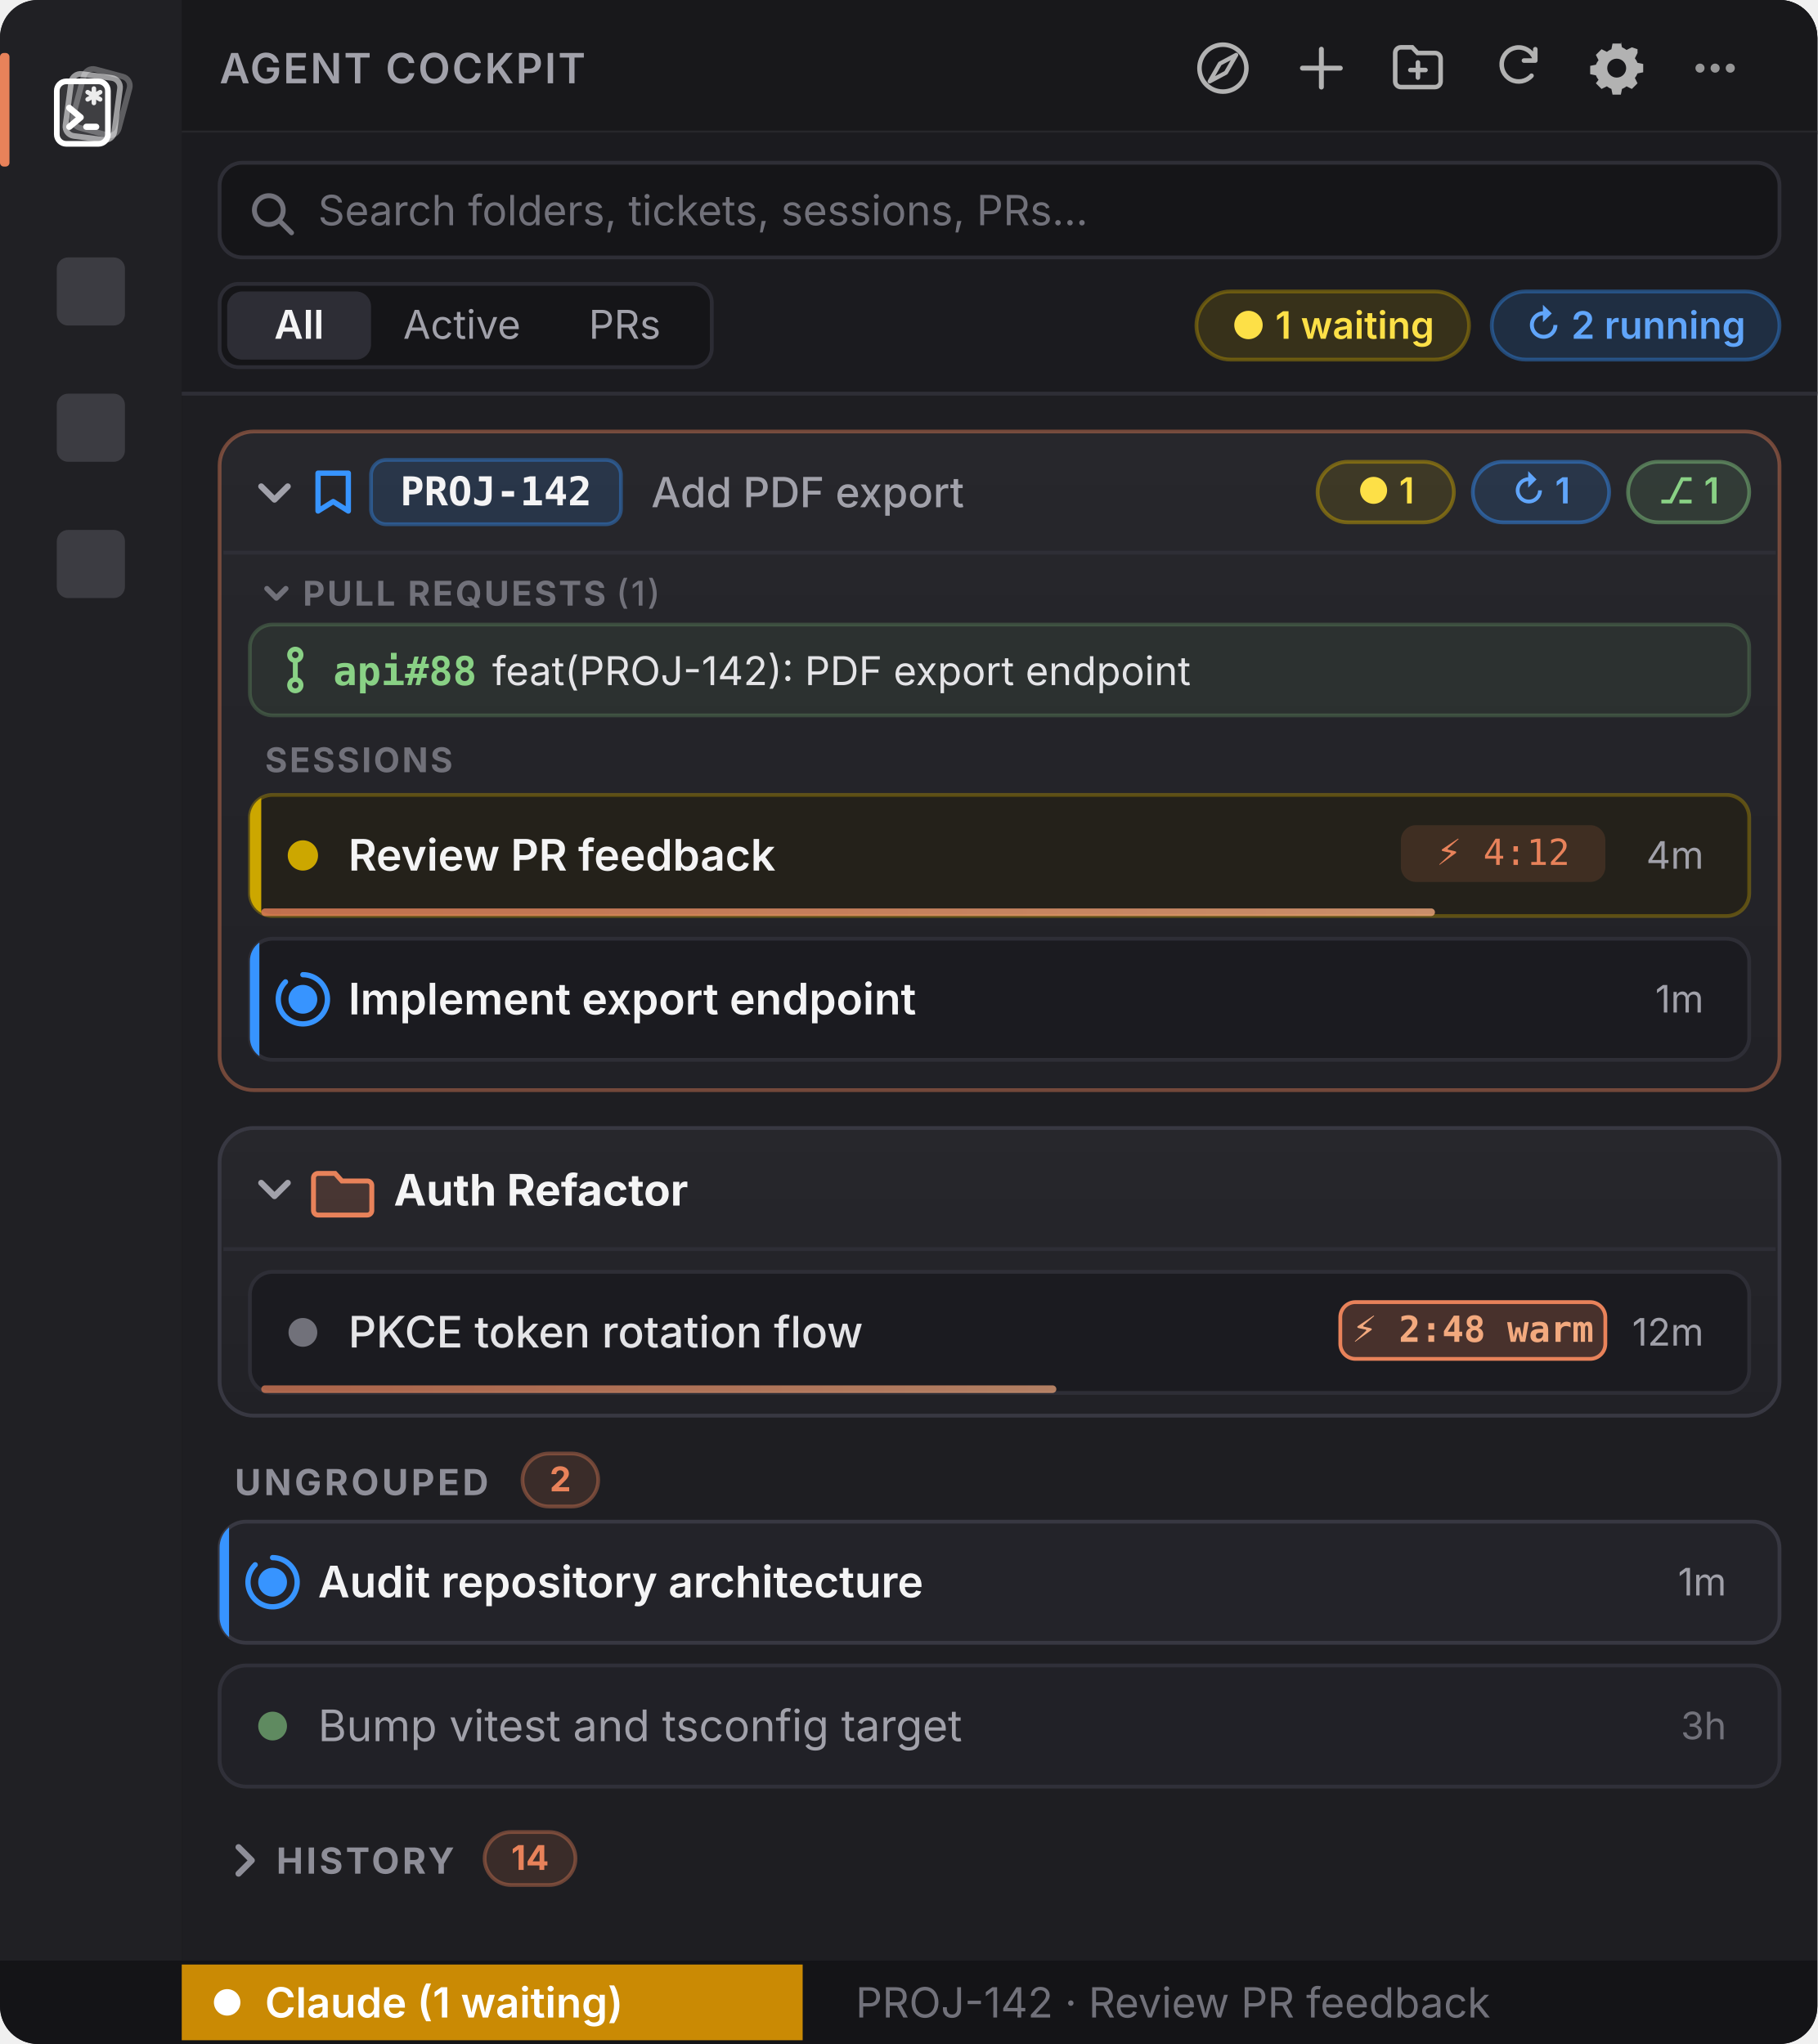
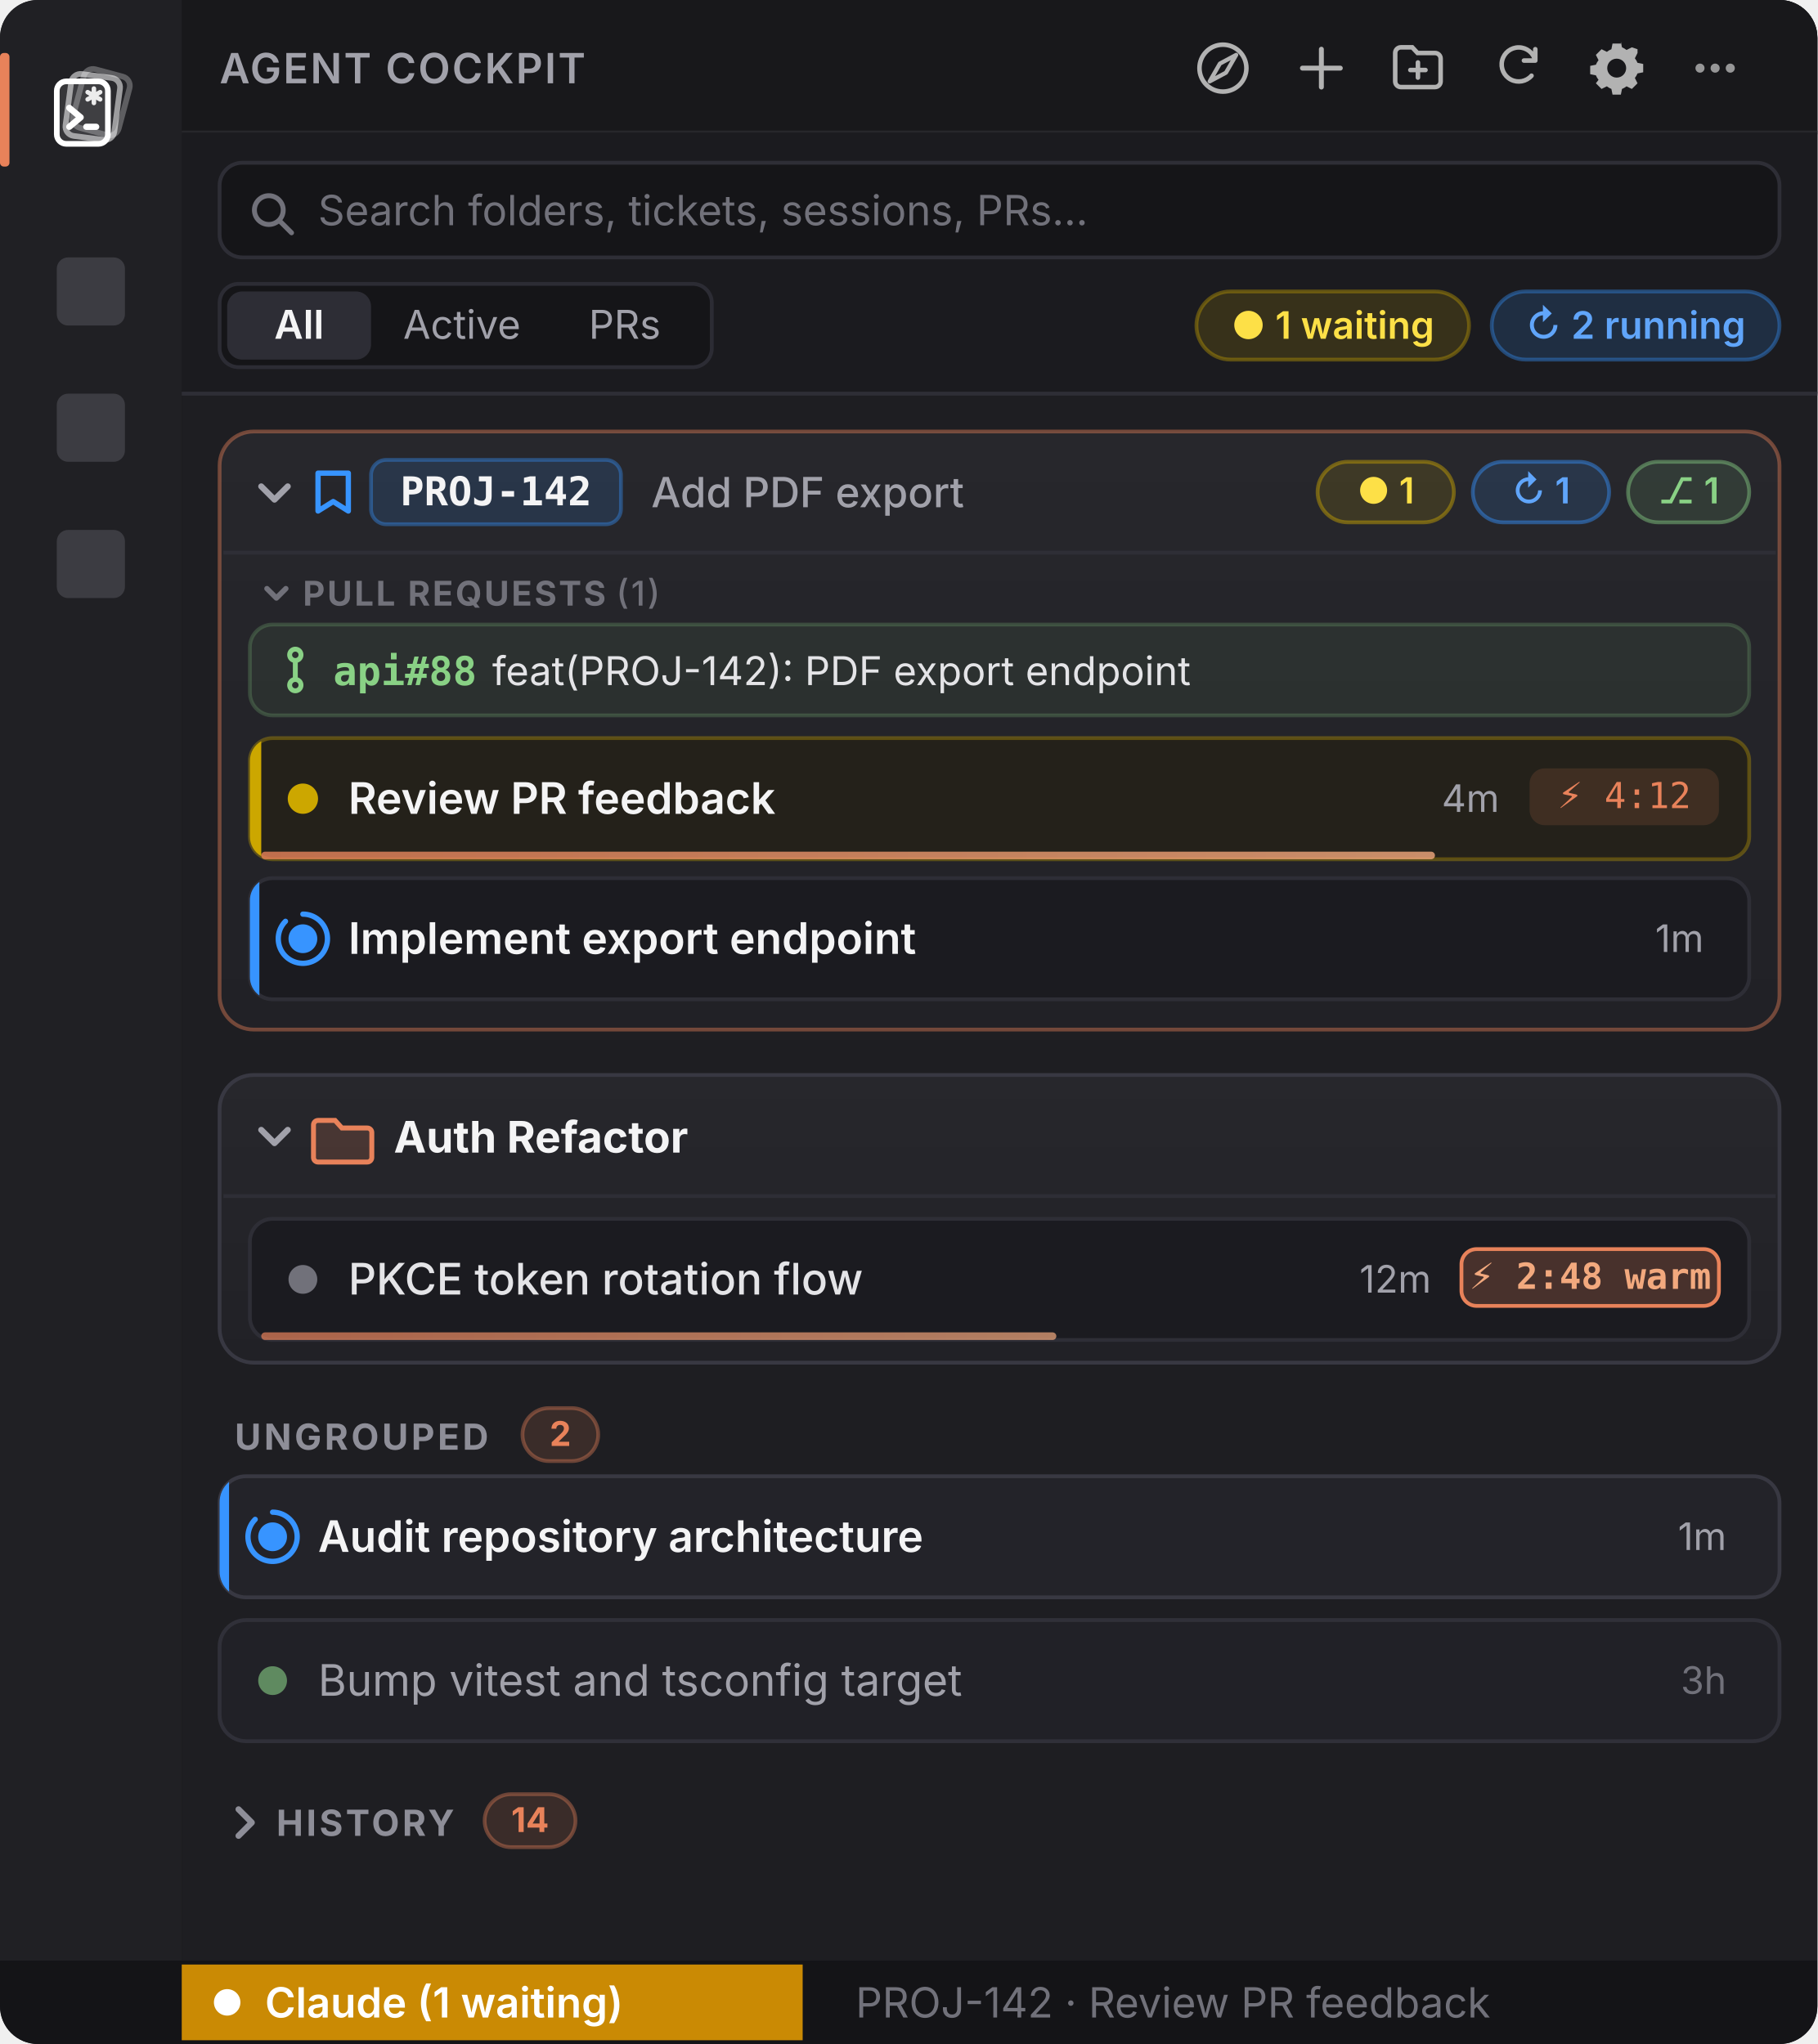
<svg xmlns="http://www.w3.org/2000/svg" width="480" height="540" viewBox="0 0 480 540" font-family="-apple-system, BlinkMacSystemFont, 'Segoe UI', Inter, Helvetica, Arial, sans-serif" font-size="12">
  <defs>
    <clipPath id="frame">
      <rect width="480" height="540" rx="10" />
    </clipPath>
    <linearGradient id="cardGrad" x1="0" y1="0" x2="0" y2="1">
      <stop offset="0%" stop-color="#27272c" />
      <stop offset="100%" stop-color="#212126" />
    </linearGradient>
    <linearGradient id="brandGrad" x1="0" y1="0" x2="1" y2="1">
      <stop offset="0%" stop-color="#e8825a" />
      <stop offset="100%" stop-color="#c96442" />
    </linearGradient>
    <linearGradient id="cacheGrad" x1="0" y1="0" x2="1" y2="0">
      <stop offset="0%" stop-color="#e8825a" />
      <stop offset="100%" stop-color="#f2a97e" />
    </linearGradient>
  </defs>
  <g clip-path="url(#frame)">
    <rect width="480" height="540" fill="#18181b" />
    <rect width="48" height="518" fill="#202024" />
    <rect x="0" y="14" width="2.5" height="30" rx="1" fill="#e8825a" />
    <g transform="translate(12 17)" fill="none" stroke="#ffffff" stroke-width="1.5" stroke-linecap="round" stroke-linejoin="round">
      <rect x="8.5" y="2" width="12.5" height="16" rx="2.5" fill="#ffffff" fill-opacity="0.04" opacity="0.28" transform="rotate(15 14.75 10)" />
      <rect x="6" y="3" width="13" height="16.5" rx="2.5" fill="#ffffff" fill-opacity="0.06" opacity="0.55" transform="rotate(7.5 12.5 11.25)" />
      <rect x="3" y="4.5" width="13.5" height="16.5" rx="2.5" fill="#ffffff" fill-opacity="0.1" />
      <g transform="translate(12.8 8.3)" stroke-width="1.2" opacity="0.9">
        <line x1="0" y1="-1.9" x2="0" y2="1.9" />
        <line x1="-1.65" y1="-0.95" x2="1.65" y2="0.95" />
        <line x1="-1.65" y1="0.95" x2="1.65" y2="-0.95" />
      </g>
      <path d="M6.3 11.5l3 2.5-3 2.5" stroke-width="1.65" />
      <line x1="10.8" y1="16.5" x2="13.4" y2="16.5" stroke-width="1.65" />
    </g>
    <g fill="#71717a" opacity=".35">
      <rect x="15" y="68" width="18" height="18" rx="3" />
      <rect x="15" y="104" width="18" height="18" rx="3" />
      <rect x="15" y="140" width="18" height="18" rx="3" />
    </g>
    <rect x="48" width="432" height="518" fill="#1e1e22" />
    <rect x="48" y="0" width="432" height="35" fill="#18181b" />
    <line x1="48" y1="35" x2="480" y2="35" stroke="#27272b" />
    <text x="58" y="22" fill="#a1a1aa" font-size="11" font-weight="600" letter-spacing="0.5">AGENT COCKPIT</text>
    <g transform="translate(314 9)" opacity="0.85">
      <circle cx="9" cy="9" r="6.2" fill="none" stroke="#cccccc" stroke-width="1.2" />
      <path d="M12.5 5.5 L8.2 7.8 L5.5 12.5 L9.8 10.2 Z" fill="none" stroke="#cccccc" stroke-width="1.1" stroke-linejoin="round" />
    </g>
    <g transform="translate(340 9)" opacity="0.85">
      <path d="M9 4v10M4 9h10" fill="none" stroke="#cccccc" stroke-width="1.3" stroke-linecap="round" />
    </g>
    <g transform="translate(366 9)" opacity="0.85">
      <path d="M2.5 5A1.5 1.5 0 0 1 4 3.5h3l1.4 1.5H13A1.5 1.5 0 0 1 14.5 6.5v6A1.5 1.5 0 0 1 13 14H4a1.5 1.5 0 0 1-1.5-1.5V5z" fill="none" stroke="#cccccc" stroke-width="1.2" />
      <path d="M8.5 7.5v4M6.5 9.5h4" fill="none" stroke="#cccccc" stroke-width="1.2" stroke-linecap="round" />
    </g>
    <g transform="translate(392 9)" opacity="0.85">
      <path d="M13.5 7A4.5 4.5 0 1 0 12.5 11M13.5 4v3h-3" fill="none" stroke="#cccccc" stroke-width="1.2" stroke-linecap="round" stroke-linejoin="round" />
    </g>
    <g transform="translate(418 9)" opacity="0.85">
      <path d="M10.1 2.5H7.9l-.3 1.5a5 5 0 0 0-1.2.7L5 4 3.5 5.5l.7 1.4a5 5 0 0 0-.7 1.2l-1.5.3v2.2l1.5.3a5 5 0 0 0 .7 1.2L3.5 13 5 14.5l1.4-.7a5 5 0 0 0 1.2.7l.3 1.5h2.2l.3-1.5a5 5 0 0 0 1.2-.7l1.4.7 1.5-1.5-.7-1.4a5 5 0 0 0 .7-1.2l1.5-.3V7.9l-1.5-.3a5 5 0 0 0-.7-1.2l.7-1.4L14.5 4 13 3.5l-1.4.7a5 5 0 0 0-1.2-.7l-.3-1.5zM9 11.5a2.5 2.5 0 1 1 0-5 2.5 2.5 0 0 1 0 5z" fill="#cccccc" fill-rule="evenodd" />
    </g>
    <g transform="translate(444 9)" opacity="0.7">
      <circle cx="5" cy="9" r="1.2" fill="#cccccc" />
      <circle cx="9" cy="9" r="1.2" fill="#cccccc" />
      <circle cx="13" cy="9" r="1.2" fill="#cccccc" />
    </g>
    <rect x="48" y="35" width="432" height="69" fill="#1b1b1f" />
    <line x1="48" y1="104" x2="480" y2="104" stroke="#2e2e36" />
    <g transform="translate(58 43)">
      <rect width="412" height="25" rx="6" fill="#151518" stroke="#2e2e36" />
      <circle cx="13" cy="12.5" r="3.8" fill="none" stroke="#71717a" stroke-width="1.3" />
      <line x1="16" y1="15.5" x2="19" y2="18.5" stroke="#71717a" stroke-width="1.3" stroke-linecap="round" />
      <text x="26" y="16.5" fill="#71717a" font-size="11">Search folders, tickets, sessions, PRs…</text>
    </g>
    <g transform="translate(58 75)">
      <rect width="130" height="22" rx="5" fill="#151518" stroke="#2c2c34" />
      <rect x="2" y="2" width="38" height="18" rx="4" fill="#2d2d35" />
      <text x="21" y="14.5" text-anchor="middle" fill="#f4f4f5" font-size="10.5" font-weight="600">All</text>
      <text x="64" y="14.5" text-anchor="middle" fill="#a1a1aa" font-size="10.5">Active</text>
      <text x="107" y="14.5" text-anchor="middle" fill="#a1a1aa" font-size="10.5">PRs</text>
      <rect x="258" y="2" width="72" height="18" rx="9" fill="#cca700" fill-opacity="0.16" stroke="#cca700" stroke-opacity="0.38" />
      <text x="294" y="14.5" text-anchor="middle" fill="#fde047" font-size="10" font-weight="600">● 1 waiting</text>
      <rect x="336" y="2" width="76" height="18" rx="9" fill="#3794ff" fill-opacity="0.16" stroke="#3794ff" stroke-opacity="0.38" />
      <text x="374" y="14.5" text-anchor="middle" fill="#60a5fa" font-size="10" font-weight="600">↻ 2 running</text>
    </g>
    <g transform="translate(58 114)">
-       <rect width="412" height="174" rx="9" fill="url(#cardGrad)" stroke="#e8825a" stroke-opacity="0.42" />
+       <rect width="412" height="158" rx="9" fill="url(#cardGrad)" stroke="#e8825a" stroke-opacity="0.42" />
      <path d="M11 14.5l3.5 3.5 3.5-3.5" fill="none" stroke="#a1a1aa" stroke-width="1.6" stroke-linecap="round" stroke-linejoin="round" />
      <path d="M26 11h8v10l-4-2.5-4 2.5z" fill="none" stroke="#3794ff" stroke-width="1.4" stroke-linejoin="round" />
      <rect x="40" y="7.5" width="66" height="17" rx="4" fill="#3794ff" fill-opacity="0.14" stroke="#3794ff" stroke-opacity="0.38" />
      <text x="73" y="19.5" text-anchor="middle" fill="#f4f4f5" font-size="10.5" font-weight="700" font-family="ui-monospace, SFMono-Regular, Menlo, monospace">PROJ-142</text>
      <text x="114" y="20" fill="#a1a1aa" font-size="11" font-weight="500">Add PDF export</text>
      <rect x="290" y="8" width="36" height="16" rx="8" fill="#cca700" fill-opacity="0.14" stroke="#cca700" stroke-opacity="0.45" />
      <text x="308" y="19" text-anchor="middle" fill="#fde047" font-size="9.5" font-weight="600">● 1</text>
      <rect x="331" y="8" width="36" height="16" rx="8" fill="#3794ff" fill-opacity="0.14" stroke="#3794ff" stroke-opacity="0.45" />
      <text x="349" y="19" text-anchor="middle" fill="#60a5fa" font-size="9.5" font-weight="600">↻ 1</text>
      <rect x="372" y="8" width="32" height="16" rx="8" fill="#89d185" fill-opacity="0.12" stroke="#89d185" stroke-opacity="0.45" />
      <text x="388" y="19" text-anchor="middle" fill="#89d185" font-size="9.5" font-weight="600">⎇ 1</text>
      <line x1="1" y1="32" x2="411" y2="32" stroke="#2e2e36" />
      <path d="M12.5 41.5l2.5 2.5 2.5-2.5" fill="none" stroke="#71717a" stroke-width="1.4" stroke-linecap="round" stroke-linejoin="round" />
      <text x="22" y="46" fill="#71717a" font-size="9" font-weight="700" letter-spacing="0.6">PULL REQUESTS <tspan font-weight="500" opacity="0.85">(1)</tspan>
      </text>
      <g transform="translate(8 51)">
        <rect width="396" height="24" rx="6" fill="#89d185" fill-opacity="0.07" stroke="#89d185" stroke-opacity="0.22" />
        <circle cx="12" cy="8" r="1.5" fill="none" stroke="#89d185" stroke-width="1.3" />
        <circle cx="12" cy="16" r="1.5" fill="none" stroke="#89d185" stroke-width="1.3" />
        <line x1="12" y1="9.5" x2="12" y2="14.5" stroke="#89d185" stroke-width="1.3" />
        <text x="22" y="16" fill="#89d185" font-size="10.5" font-weight="600" font-family="ui-monospace, SFMono-Regular, Menlo, monospace">api#88</text>
        <text x="64" y="16" fill="#e4e4e7" font-size="10.5">feat(PROJ-142): PDF export endpoint</text>
      </g>
-       <text x="12" y="90" fill="#71717a" font-size="9" font-weight="700" letter-spacing="0.6">SESSIONS</text>
-       <g transform="translate(8 96)">
+       <g transform="translate(8 81)">
        <rect width="396" height="32" rx="6" fill="#24211a" stroke="#cca700" stroke-opacity="0.35" />
        <path d="M0 6a6 6 0 0 1 3 -5.2v30.4a6 6 0 0 1 -3 -5.2z" fill="#cca700" />
        <circle cx="14" cy="16" r="4" fill="#cca700">
          <animate attributeName="opacity" values="1;0.35;1" dur="1.5s" repeatCount="indefinite" />
        </circle>
        <text x="26" y="20" fill="#f4f4f5" font-size="11.5" font-weight="600">Review PR feedback</text>
-         <rect x="304" y="8" width="54" height="15" rx="4" fill="#e8825a" fill-opacity="0.14" />
-         <text x="331" y="18.5" text-anchor="middle" fill="#e8825a" font-size="9.5" font-family="ui-monospace, SFMono-Regular, Menlo, monospace">⚡ 4:12</text>
-         <text x="384" y="19.5" text-anchor="end" fill="#a1a1aa" font-size="10">4m</text>
+         <text x="330" y="19.5" text-anchor="end" fill="#a1a1aa" font-size="10">4m</text>
+         <rect x="338" y="8" width="50" height="15" rx="4" fill="#e8825a" fill-opacity="0.14" />
+         <text x="363" y="18.5" text-anchor="middle" fill="#e8825a" font-size="9.5" font-family="ui-monospace, SFMono-Regular, Menlo, monospace">⚡ 4:12</text>
        <rect x="3" y="30" width="310" height="2" rx="1" fill="url(#cacheGrad)" opacity="0.8" />
      </g>
-       <g transform="translate(8 134)">
+       <g transform="translate(8 118)">
        <rect width="396" height="32" rx="6" fill="#1b1b20" stroke="#2e2e36" />
        <path d="M0 6a6 6 0 0 1 2.5 -5v30a6 6 0 0 1 -2.5 -5z" fill="#3794ff" />
        <circle cx="14" cy="16" r="3.8" fill="#3794ff">
          <animate attributeName="opacity" values="1;0.45;1" dur="1.3s" repeatCount="indefinite" />
        </circle>
        <path d="M14 9.5a6.5 6.5 0 1 1 -4.6 1.9" fill="none" stroke="#3794ff" stroke-width="1.4" stroke-linecap="round">
          <animateTransform attributeName="transform" type="rotate" from="0 14 16" to="360 14 16" dur="1.1s" repeatCount="indefinite" />
        </path>
        <text x="26" y="20" fill="#f4f4f5" font-size="11.5" font-weight="600">Implement export endpoint</text>
        <text x="384" y="19.5" text-anchor="end" fill="#a1a1aa" font-size="10">1m</text>
      </g>
    </g>
-     <g transform="translate(58 298)">
+     <g transform="translate(58 284)">
      <rect width="412" height="76" rx="9" fill="url(#cardGrad)" stroke="#383842" />
      <path d="M11 14.5l3.5 3.5 3.5-3.5" fill="none" stroke="#a1a1aa" stroke-width="1.6" stroke-linecap="round" stroke-linejoin="round" />
      <path d="M26 12h4.5l1.8 2h6.7a1.2 1.2 0 0 1 1.2 1.2v6.6a1.2 1.2 0 0 1-1.2 1.2H26a1.2 1.2 0 0 1-1.2-1.2V13.2A1.2 1.2 0 0 1 26 12z" fill="#e8825a" fill-opacity="0.18" stroke="#e8825a" stroke-width="1.3" />
      <text x="46" y="20.5" fill="#f4f4f5" font-size="11.5" font-weight="700">Auth Refactor</text>
      <line x1="1" y1="32" x2="411" y2="32" stroke="#2e2e36" />
      <g transform="translate(8 38)">
        <rect width="396" height="32" rx="6" fill="#1b1b20" stroke="#2e2e36" />
        <circle cx="14" cy="16" r="3.8" fill="#71717a" />
        <text x="26" y="20" fill="#e4e4e7" font-size="11.5" font-weight="500">PKCE token rotation flow</text>
-         <rect x="288" y="8" width="70" height="15" rx="4" fill="#e8825a" fill-opacity="0.22" stroke="#e8825a" stroke-width="1" />
-         <text x="323" y="18.5" text-anchor="middle" fill="#f2a97e" font-size="9.5" font-weight="600" font-family="ui-monospace, SFMono-Regular, Menlo, monospace">⚡ 2:48 warm</text>
-         <text x="384" y="19.5" text-anchor="end" fill="#a1a1aa" font-size="10">12m</text>
+         <text x="312" y="19.5" text-anchor="end" fill="#a1a1aa" font-size="10">12m</text>
+         <rect x="320" y="8" width="68" height="15" rx="4" fill="#e8825a" fill-opacity="0.22" stroke="#e8825a" stroke-width="1" />
+         <text x="354" y="18.5" text-anchor="middle" fill="#f2a97e" font-size="9.5" font-weight="600" font-family="ui-monospace, SFMono-Regular, Menlo, monospace">⚡ 2:48 warm</text>
        <rect x="3" y="30" width="210" height="2" rx="1" fill="url(#cacheGrad)" opacity="0.7" />
      </g>
    </g>
-     <g transform="translate(58 384)">
+     <g transform="translate(58 372)">
      <text x="4" y="11" fill="#8e8e98" font-size="9.5" font-weight="700" letter-spacing="0.8">UNGROUPED</text>
      <rect x="80" y="0" width="20" height="14" rx="7" fill="#e8825a" fill-opacity="0.14" stroke="#e8825a" stroke-opacity="0.38" />
      <text x="90" y="10" text-anchor="middle" fill="#e8825a" font-size="9" font-weight="700">2</text>
      <g transform="translate(0 18)">
        <rect width="412" height="32" rx="7" fill="#232329" stroke="#383842" />
        <path d="M0 7a7 7 0 0 1 2.5 -5.5v29a7 7 0 0 1 -2.5 -5.5z" fill="#3794ff" />
        <circle cx="14" cy="16" r="3.8" fill="#3794ff">
          <animate attributeName="opacity" values="1;0.45;1" dur="1.3s" repeatCount="indefinite" />
        </circle>
        <path d="M14 9.5a6.5 6.5 0 1 1 -4.6 1.9" fill="none" stroke="#3794ff" stroke-width="1.4" stroke-linecap="round">
          <animateTransform attributeName="transform" type="rotate" from="0 14 16" to="360 14 16" dur="1.1s" repeatCount="indefinite" />
        </path>
        <text x="26" y="20" fill="#f4f4f5" font-size="11.5" font-weight="600">Audit repository architecture</text>
        <text x="398" y="19.5" text-anchor="end" fill="#a1a1aa" font-size="10">1m</text>
      </g>
      <g transform="translate(0 56)">
        <rect width="412" height="32" rx="7" fill="#232329" stroke="#383842" opacity="0.72" />
        <circle cx="14" cy="16" r="3.8" fill="#89d185" opacity="0.6" />
        <text x="26" y="20" fill="#a1a1aa" font-size="11.5">Bump vitest and tsconfig target</text>
        <text x="398" y="19.5" text-anchor="end" fill="#71717a" font-size="10">3h</text>
      </g>
    </g>
-     <g transform="translate(58 484)">
+     <g transform="translate(58 474)">
      <path d="M5 4l3.5 3.5L5 11" fill="none" stroke="#8e8e98" stroke-width="1.6" stroke-linecap="round" stroke-linejoin="round" />
      <text x="15" y="11" fill="#8e8e98" font-size="9.5" font-weight="700" letter-spacing="0.8">HISTORY</text>
      <rect x="70" y="0" width="24" height="14" rx="7" fill="#e8825a" fill-opacity="0.14" stroke="#e8825a" stroke-opacity="0.38" />
      <text x="82" y="10" text-anchor="middle" fill="#e8825a" font-size="9" font-weight="700">14</text>
    </g>
    <rect y="518" width="480" height="22" fill="#141417" />
    <rect x="48" y="519" width="164" height="20" fill="#ca8a04" />
    <circle cx="60" cy="529" r="3.5" fill="#ffffff" />
    <text x="70" y="533" fill="#ffffff" font-size="11" font-weight="600">Claude (1 waiting)</text>
    <text x="226" y="533" fill="#71717a" font-size="11">PROJ-142 · Review PR feedback</text>
  </g>
</svg>
